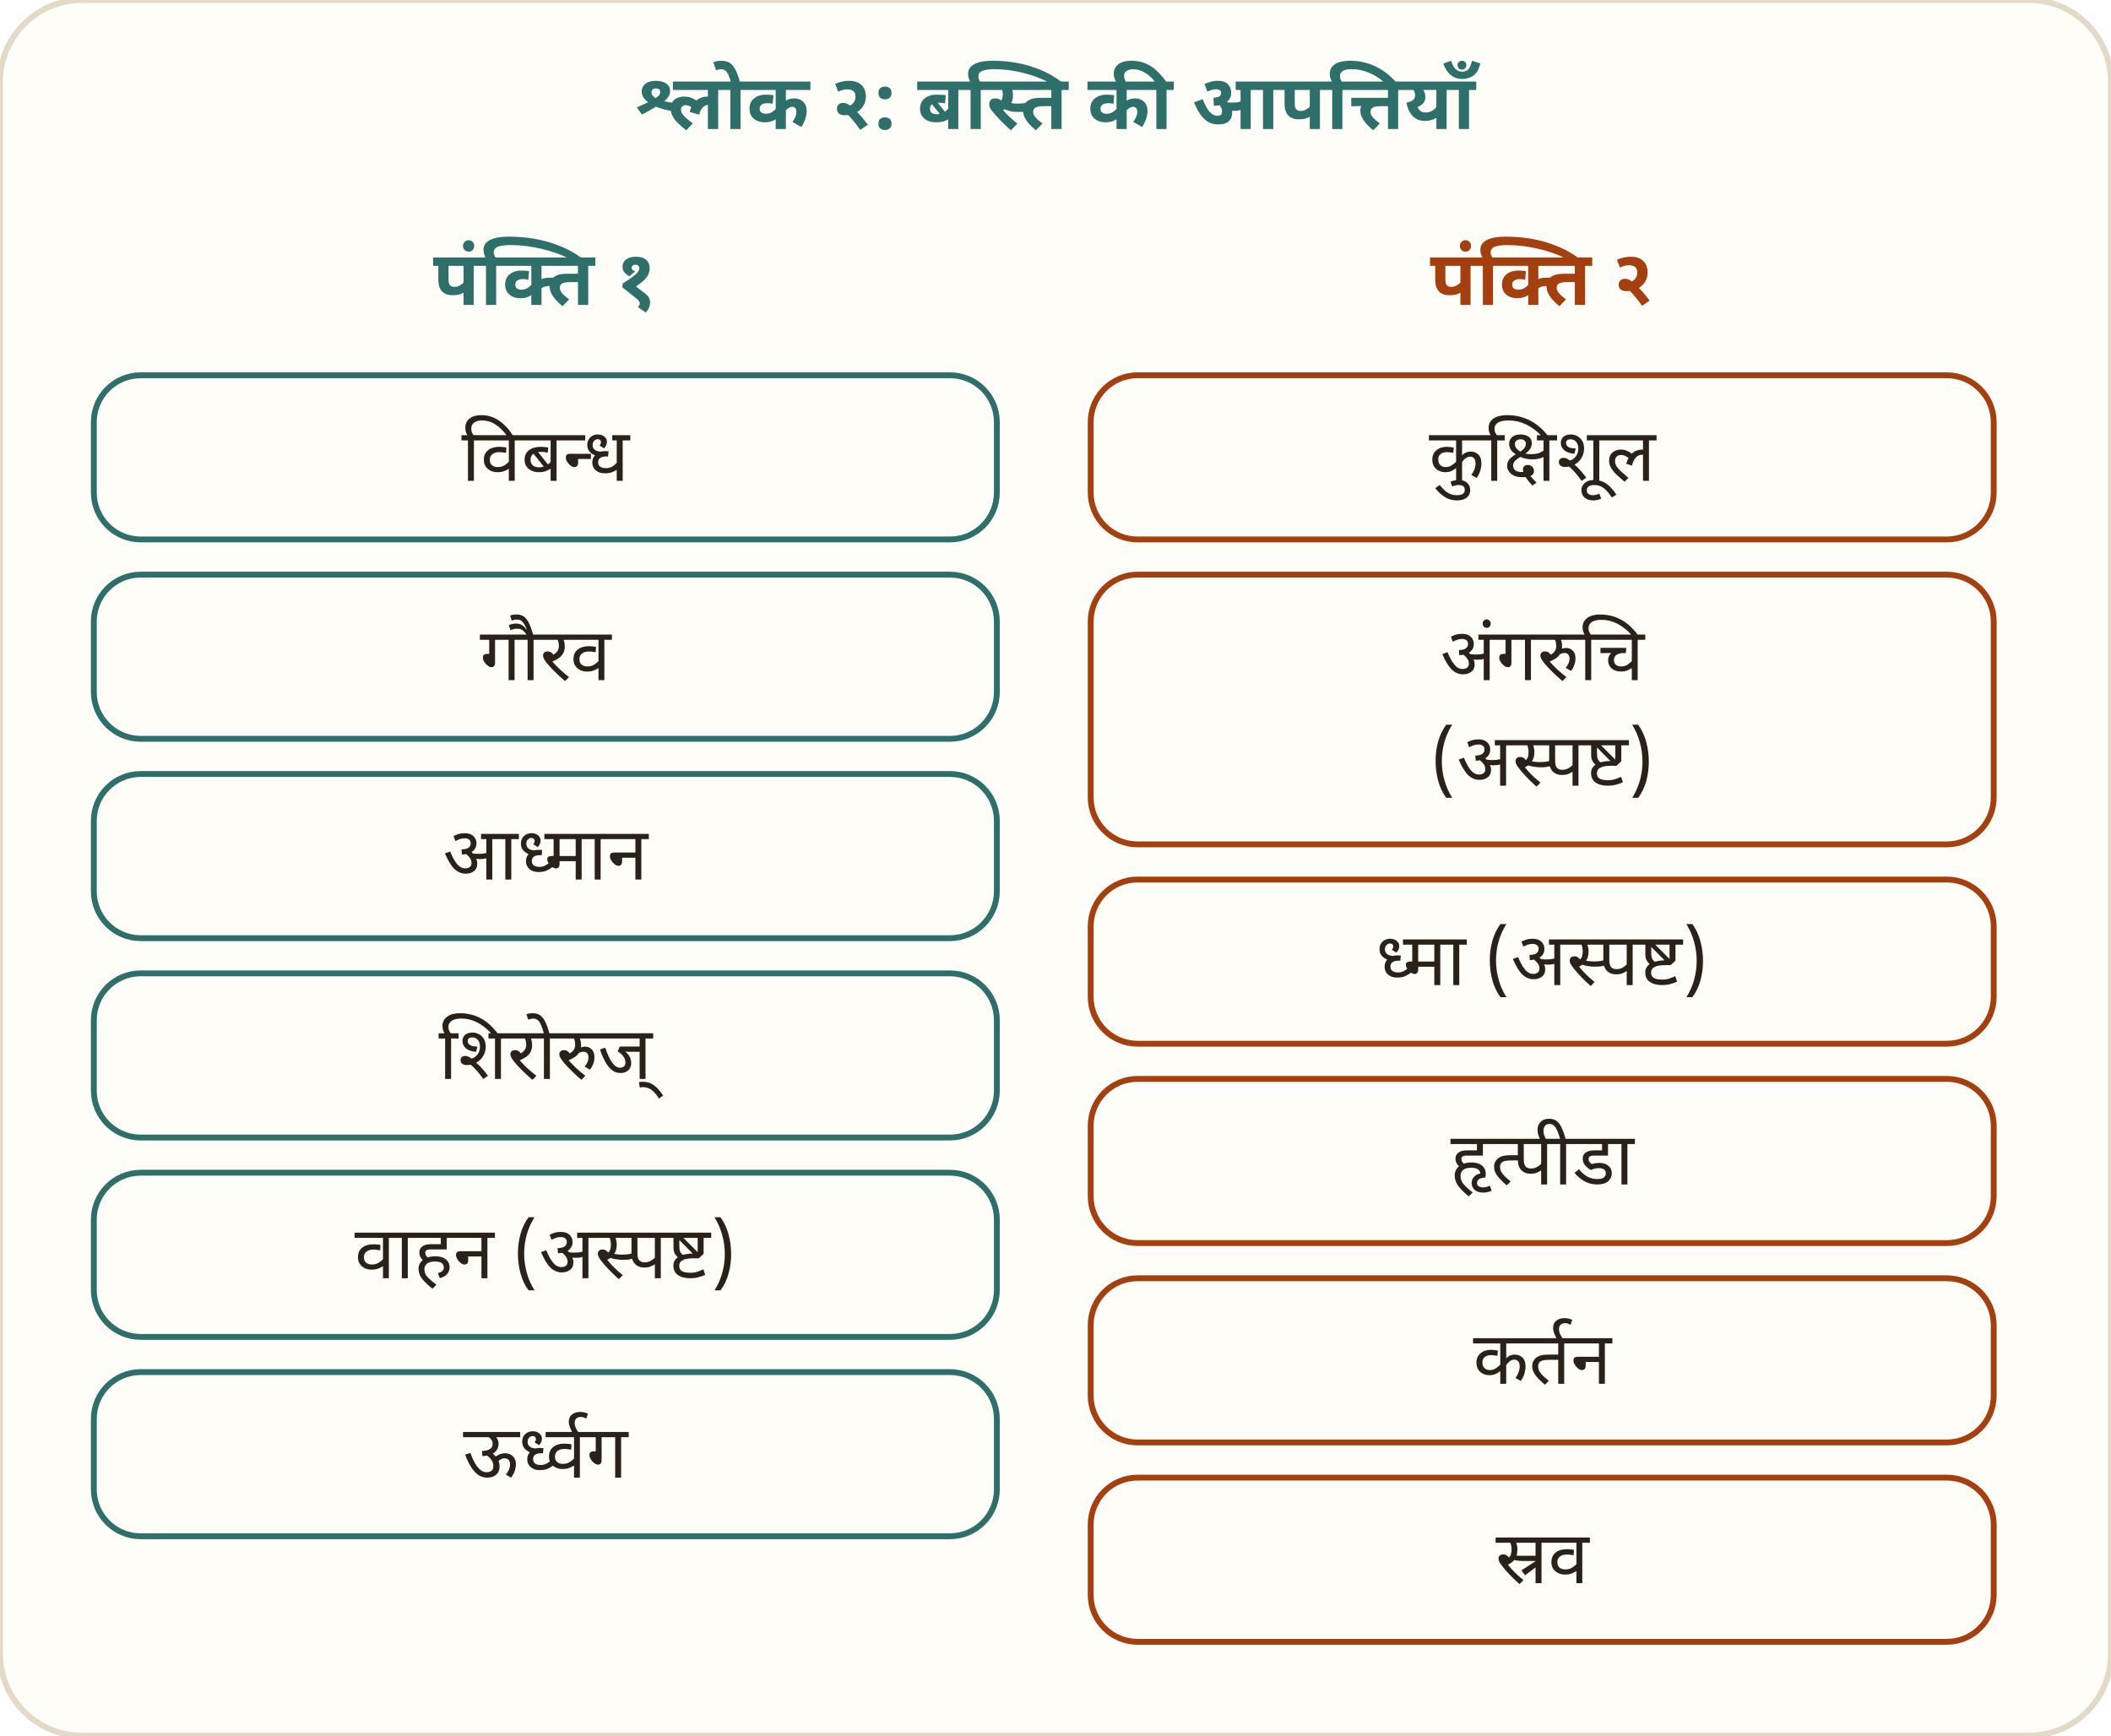
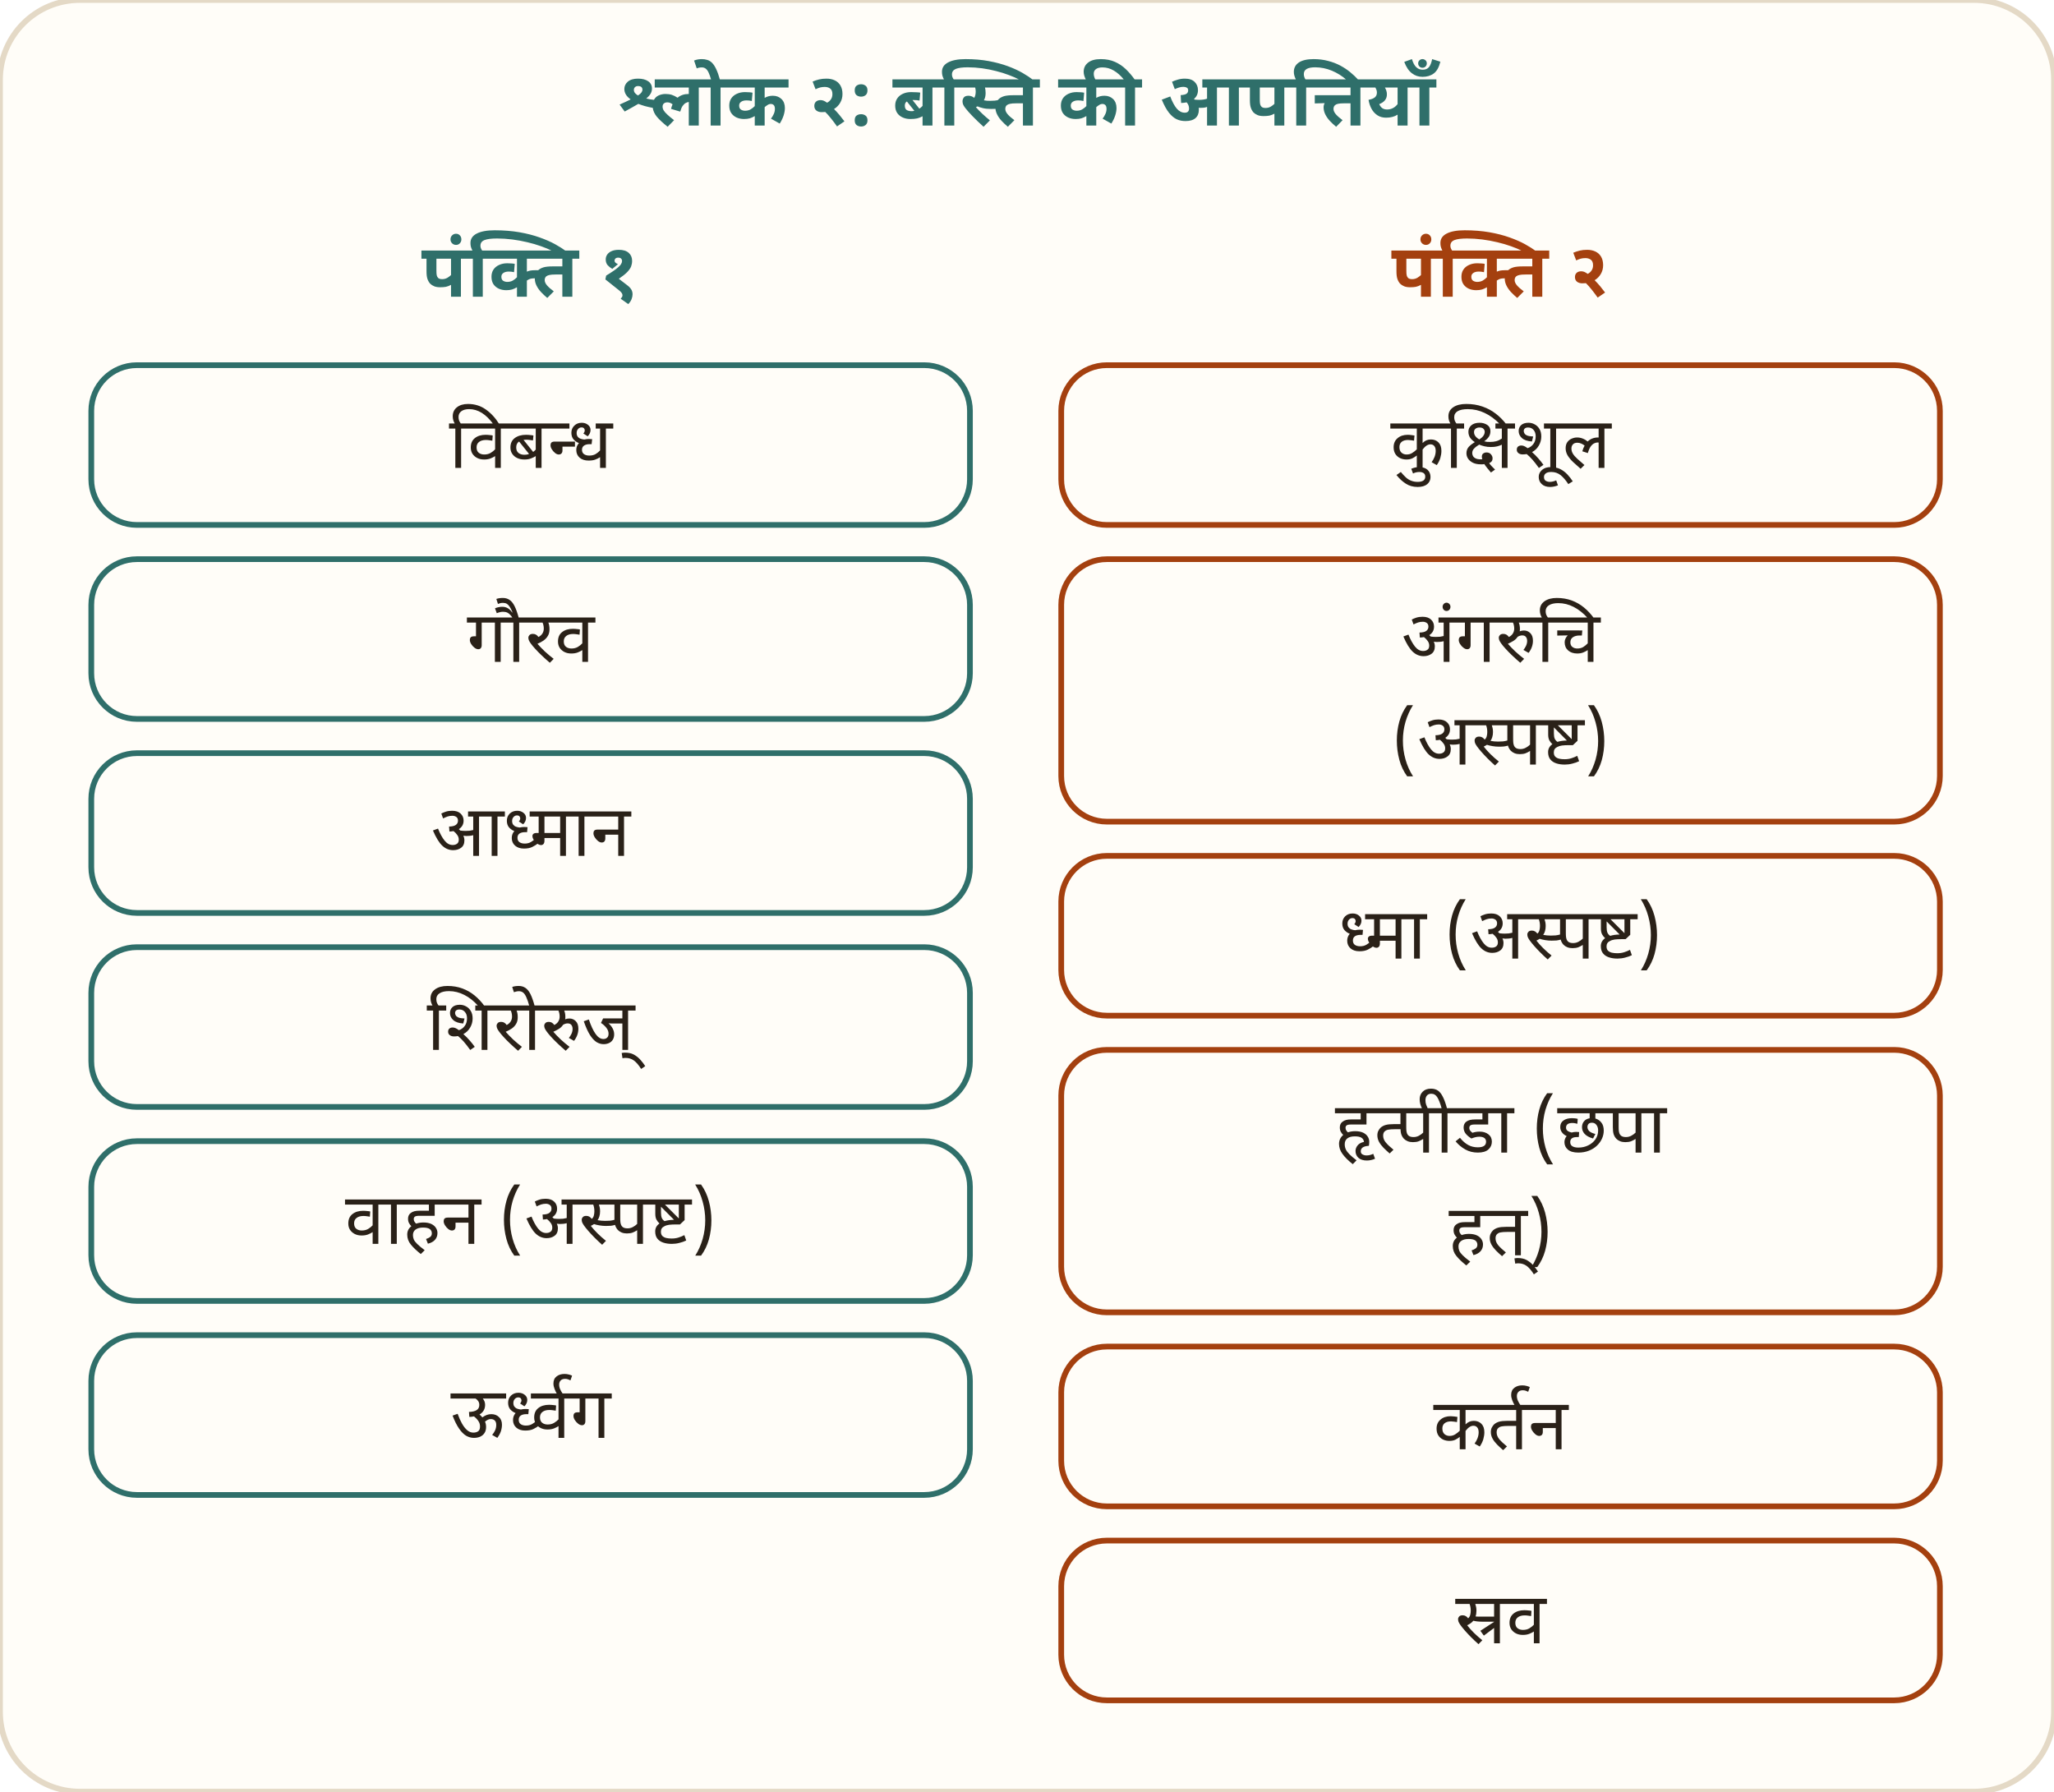
- <svg xmlns="http://www.w3.org/2000/svg" viewBox="0 0 360 296" role="img">
-   <rect width="360" height="296" rx="14" fill="#fffdf8" stroke="#e4d9c6" />
+ <svg xmlns="http://www.w3.org/2000/svg" viewBox="0 0 360 314" role="img">
+   <rect width="360" height="314" rx="14" fill="#fffdf8" stroke="#e4d9c6" />
  <text x="180" y="22" font-family="'Noto Sans Devanagari','Mukta','Nirmala UI','Mangal',sans-serif" font-size="13" font-weight="700" fill="#2f6f6a" text-anchor="middle">श्लोक २: बस्ति की आपत्तियाँ</text>
  <text x="93" y="52" font-family="'Noto Sans Devanagari','Mukta','Nirmala UI','Mangal',sans-serif" font-size="13" font-weight="700" fill="#2f6f6a" text-anchor="middle">पंक्ति १</text>
  <rect x="16" y="64" width="154" height="28" rx="8" fill="#fffdf8" stroke="#2f6f6a" />
  <text x="93.0" y="82.0" font-family="'Noto Sans Devanagari','Mukta','Nirmala UI','Mangal',sans-serif" font-size="12.5" font-weight="500" fill="#2a2118" text-anchor="middle">विबन्ध</text>
  <rect x="16" y="98" width="154" height="28" rx="8" fill="#fffdf8" stroke="#2f6f6a" />
  <text x="93.0" y="116.0" font-family="'Noto Sans Devanagari','Mukta','Nirmala UI','Mangal',sans-serif" font-size="12.5" font-weight="500" fill="#2a2118" text-anchor="middle">गौरव</text>
  <rect x="16" y="132" width="154" height="28" rx="8" fill="#fffdf8" stroke="#2f6f6a" />
  <text x="93.0" y="150.0" font-family="'Noto Sans Devanagari','Mukta','Nirmala UI','Mangal',sans-serif" font-size="12.5" font-weight="500" fill="#2a2118" text-anchor="middle">आध्मान</text>
  <rect x="16" y="166" width="154" height="28" rx="8" fill="#fffdf8" stroke="#2f6f6a" />
  <text x="93.0" y="184.0" font-family="'Noto Sans Devanagari','Mukta','Nirmala UI','Mangal',sans-serif" font-size="12.5" font-weight="500" fill="#2a2118" text-anchor="middle">शिरोरुज्</text>
  <rect x="16" y="200" width="154" height="28" rx="8" fill="#fffdf8" stroke="#2f6f6a" />
  <text x="93.0" y="218.0" font-family="'Noto Sans Devanagari','Mukta','Nirmala UI','Mangal',sans-serif" font-size="12.5" font-weight="500" fill="#2a2118" text-anchor="middle">वाहन (अस्पष्ट)</text>
  <rect x="16" y="234" width="154" height="28" rx="8" fill="#fffdf8" stroke="#2f6f6a" />
  <text x="93.0" y="252.0" font-family="'Noto Sans Devanagari','Mukta','Nirmala UI','Mangal',sans-serif" font-size="12.5" font-weight="500" fill="#2a2118" text-anchor="middle">ऊर्ध्वग</text>
  <text x="263" y="52" font-family="'Noto Sans Devanagari','Mukta','Nirmala UI','Mangal',sans-serif" font-size="13" font-weight="700" fill="#a4400f" text-anchor="middle">पंक्ति २</text>
  <rect x="186" y="64" width="154" height="28" rx="8" fill="#fffdf8" stroke="#a4400f" />
  <text x="263.0" y="82.0" font-family="'Noto Sans Devanagari','Mukta','Nirmala UI','Mangal',sans-serif" font-size="12.5" font-weight="500" fill="#2a2118" text-anchor="middle">कुक्षिशूल</text>
  <rect x="186" y="98" width="154" height="46" rx="8" fill="#fffdf8" stroke="#a4400f" />
  <text x="263.0" y="116.0" font-family="'Noto Sans Devanagari','Mukta','Nirmala UI','Mangal',sans-serif" font-size="12.5" font-weight="500" fill="#2a2118" text-anchor="middle">अंगरुचि</text>
  <text x="263.0" y="134.0" font-family="'Noto Sans Devanagari','Mukta','Nirmala UI','Mangal',sans-serif" font-size="12.5" font-weight="500" fill="#2a2118" text-anchor="middle">(अस्पष्ट)</text>
  <rect x="186" y="150" width="154" height="28" rx="8" fill="#fffdf8" stroke="#a4400f" />
  <text x="263.0" y="168.0" font-family="'Noto Sans Devanagari','Mukta','Nirmala UI','Mangal',sans-serif" font-size="12.5" font-weight="500" fill="#2a2118" text-anchor="middle">ध्मा (अस्पष्ट)</text>
-   <rect x="186" y="184" width="154" height="28" rx="8" fill="#fffdf8" stroke="#a4400f" />
-   <text x="263.0" y="202.0" font-family="'Noto Sans Devanagari','Mukta','Nirmala UI','Mangal',sans-serif" font-size="12.5" font-weight="500" fill="#2a2118" text-anchor="middle">हृत्पीडा</text>
-   <rect x="186" y="218" width="154" height="28" rx="8" fill="#fffdf8" stroke="#a4400f" />
-   <text x="263.0" y="236.0" font-family="'Noto Sans Devanagari','Mukta','Nirmala UI','Mangal',sans-serif" font-size="12.5" font-weight="500" fill="#2a2118" text-anchor="middle">कर्तन</text>
-   <rect x="186" y="252" width="154" height="28" rx="8" fill="#fffdf8" stroke="#a4400f" />
-   <text x="263.0" y="270.0" font-family="'Noto Sans Devanagari','Mukta','Nirmala UI','Mangal',sans-serif" font-size="12.5" font-weight="500" fill="#2a2118" text-anchor="middle">स्रव</text>
+   <rect x="186" y="184" width="154" height="46" rx="8" fill="#fffdf8" stroke="#a4400f" />
+   <text x="263.0" y="202.0" font-family="'Noto Sans Devanagari','Mukta','Nirmala UI','Mangal',sans-serif" font-size="12.5" font-weight="500" fill="#2a2118" text-anchor="middle">हृत्पीडा (छपा</text>
+   <text x="263.0" y="220.0" font-family="'Noto Sans Devanagari','Mukta','Nirmala UI','Mangal',sans-serif" font-size="12.5" font-weight="500" fill="#2a2118" text-anchor="middle">हत्)</text>
+   <rect x="186" y="236" width="154" height="28" rx="8" fill="#fffdf8" stroke="#a4400f" />
+   <text x="263.0" y="254.0" font-family="'Noto Sans Devanagari','Mukta','Nirmala UI','Mangal',sans-serif" font-size="12.5" font-weight="500" fill="#2a2118" text-anchor="middle">कर्तन</text>
+   <rect x="186" y="270" width="154" height="28" rx="8" fill="#fffdf8" stroke="#a4400f" />
+   <text x="263.0" y="288.0" font-family="'Noto Sans Devanagari','Mukta','Nirmala UI','Mangal',sans-serif" font-size="12.5" font-weight="500" fill="#2a2118" text-anchor="middle">स्रव</text>
</svg>
